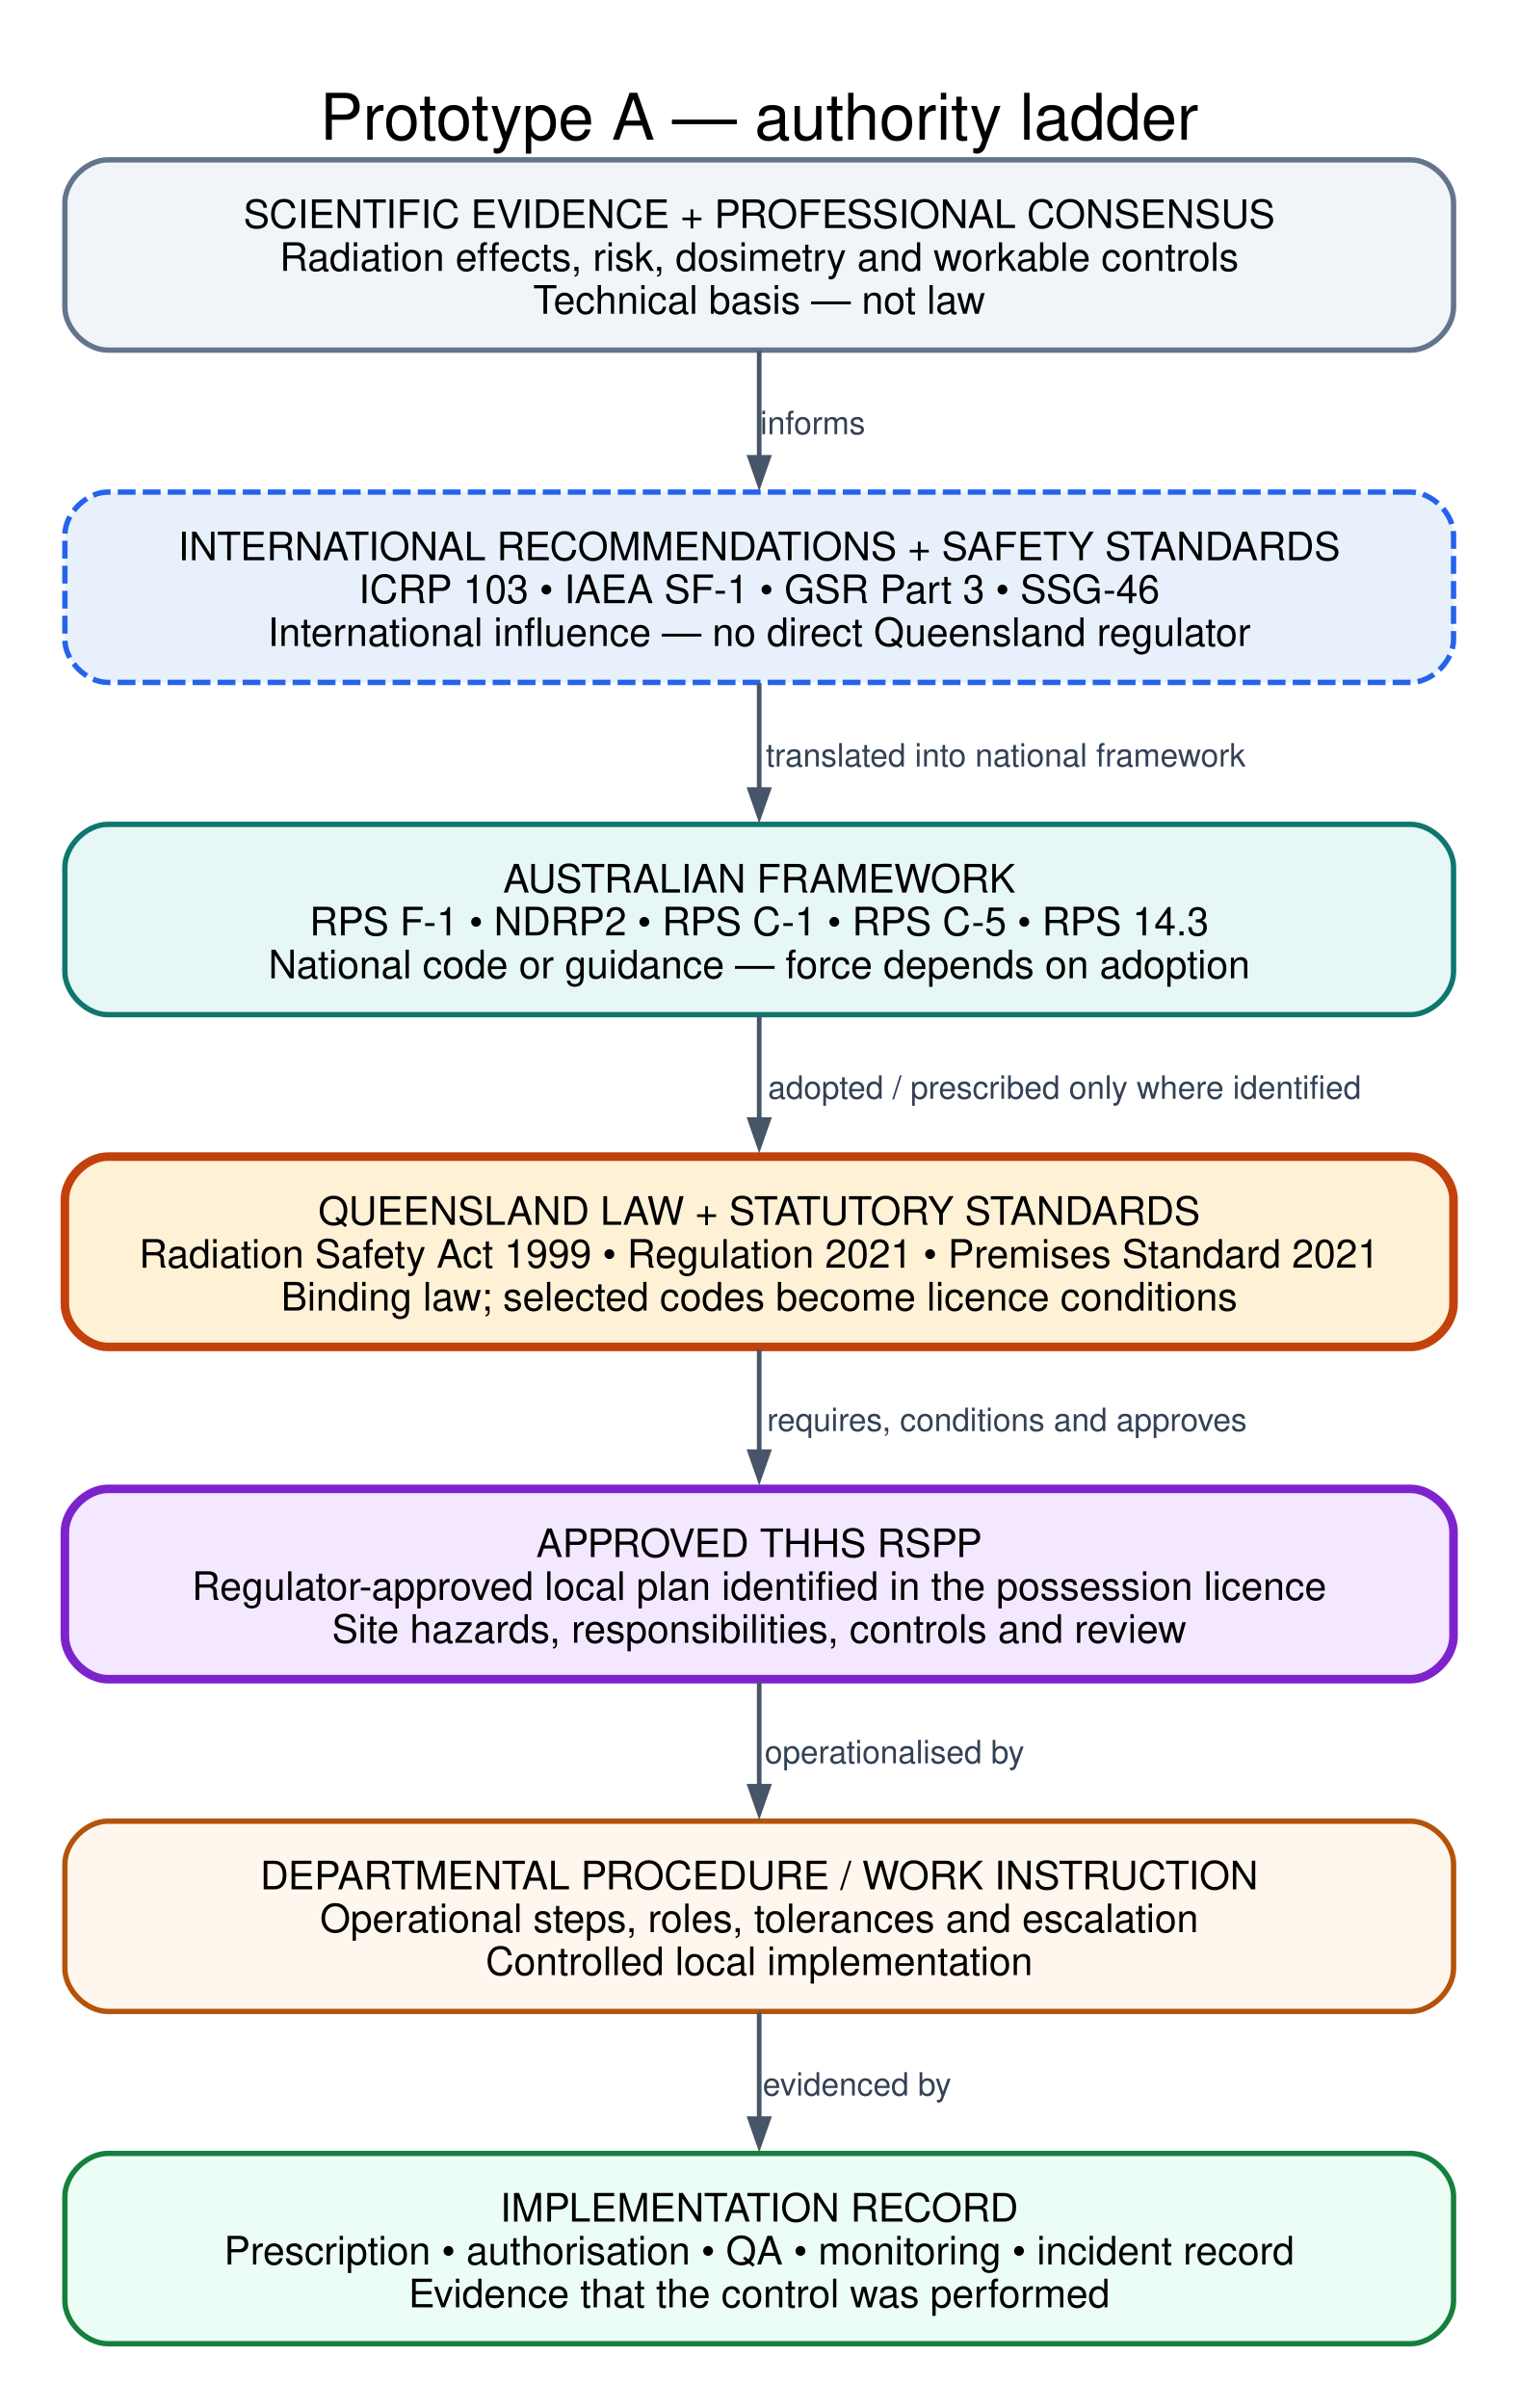
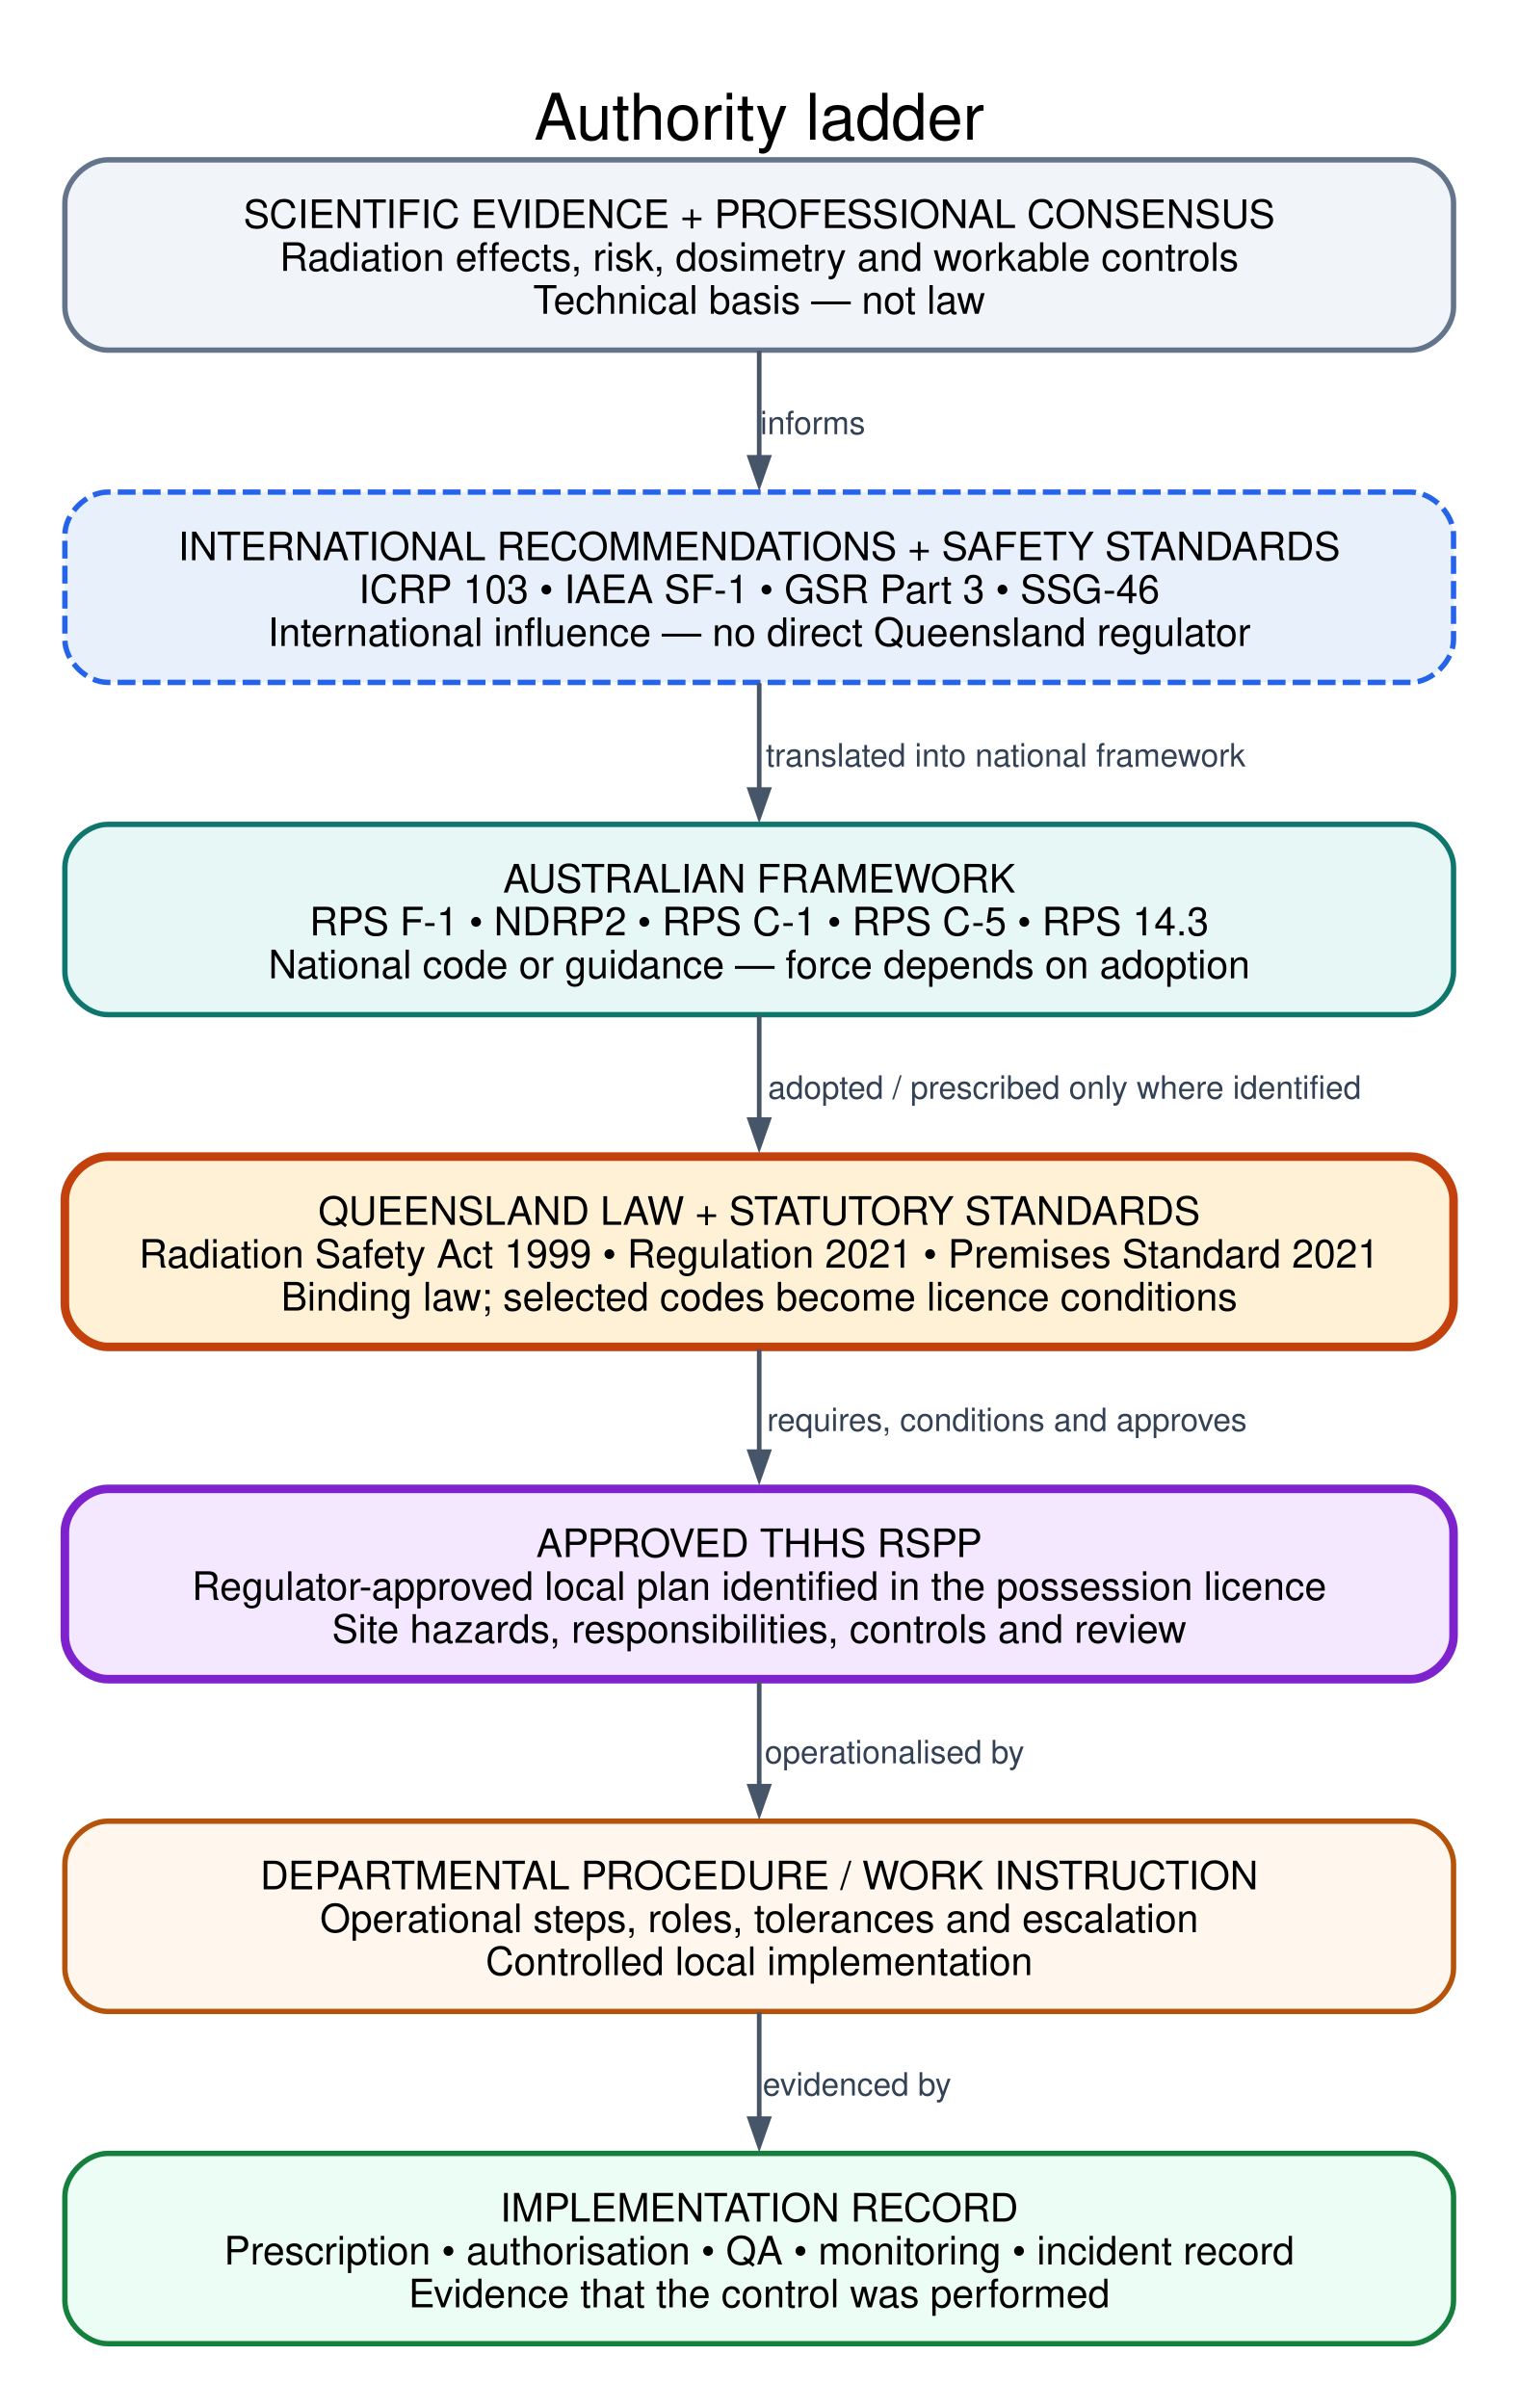
<svg xmlns="http://www.w3.org/2000/svg" width="425pt" height="674pt" viewBox="0.00 0.00 424.80 674.21">
  <g id="graph0" class="graph" transform="scale(1 1) rotate(0) translate(18 656.21)">
-     <text text-anchor="middle" x="194.4" y="-617.11" font-family="Helvetica,sans-Serif" font-size="18.00">Prototype A — authority ladder</text>
+     <text text-anchor="middle" x="194.4" y="-617.11" font-family="Helvetica,sans-Serif" font-size="18.00">Authority ladder</text>
    <g id="node1" class="node">
      <path fill="#f1f5f9" stroke="#64748b" stroke-width="1.5" d="M376.8,-611.46C376.8,-611.46 12,-611.46 12,-611.46 6,-611.46 0,-605.46 0,-599.46 0,-599.46 0,-570.18 0,-570.18 0,-564.18 6,-558.18 12,-558.18 12,-558.18 376.8,-558.18 376.8,-558.18 382.8,-558.18 388.8,-564.18 388.8,-570.18 388.8,-570.18 388.8,-599.46 388.8,-599.46 388.8,-605.46 382.8,-611.46 376.8,-611.46" />
      <text text-anchor="middle" x="194.4" y="-592.37" font-family="Helvetica,sans-Serif" font-size="11.00">SCIENTIFIC EVIDENCE + PROFESSIONAL CONSENSUS</text>
      <text text-anchor="middle" x="194.4" y="-580.37" font-family="Helvetica,sans-Serif" font-size="11.00">Radiation effects, risk, dosimetry and workable controls</text>
      <text text-anchor="middle" x="194.4" y="-568.37" font-family="Helvetica,sans-Serif" font-size="11.00">Technical basis — not law</text>
    </g>
    <g id="node2" class="node">
      <path fill="#e8f1fb" stroke="#2563eb" stroke-width="1.5" stroke-dasharray="5,2" d="M376.8,-518.43C376.8,-518.43 12,-518.43 12,-518.43 6,-518.43 0,-512.43 0,-506.43 0,-506.43 0,-477.15 0,-477.15 0,-471.15 6,-465.15 12,-465.15 12,-465.15 376.8,-465.15 376.8,-465.15 382.8,-465.15 388.8,-471.15 388.8,-477.15 388.8,-477.15 388.8,-506.43 388.8,-506.43 388.8,-512.43 382.8,-518.43 376.8,-518.43" />
      <text text-anchor="middle" x="194.4" y="-499.34" font-family="Helvetica,sans-Serif" font-size="11.00">INTERNATIONAL RECOMMENDATIONS + SAFETY STANDARDS</text>
      <text text-anchor="middle" x="194.4" y="-487.34" font-family="Helvetica,sans-Serif" font-size="11.00">ICRP 103 • IAEA SF-1 • GSR Part 3 • SSG-46</text>
      <text text-anchor="middle" x="194.4" y="-475.34" font-family="Helvetica,sans-Serif" font-size="11.00">International influence — no direct Queensland regulator</text>
    </g>
    <g id="edge1" class="edge">
      <path fill="none" stroke="#475569" stroke-width="1.3" d="M194.4,-557.98C194.4,-548.66 194.4,-537.97 194.4,-527.99" />
      <polygon fill="#475569" stroke="#475569" stroke-width="1.3" points="197.03,-528.16 194.4,-520.66 191.78,-528.16 197.03,-528.16" />
      <text text-anchor="middle" x="209.4" y="-534.63" font-family="Helvetica,sans-Serif" font-size="9.00" fill="#334155">informs</text>
    </g>
    <g id="node3" class="node">
      <path fill="#e6f7f5" stroke="#0f766e" stroke-width="1.5" d="M376.8,-425.4C376.8,-425.4 12,-425.4 12,-425.4 6,-425.4 0,-419.4 0,-413.4 0,-413.4 0,-384.12 0,-384.12 0,-378.12 6,-372.12 12,-372.12 12,-372.12 376.8,-372.12 376.8,-372.12 382.8,-372.12 388.8,-378.12 388.8,-384.12 388.8,-384.12 388.8,-413.4 388.8,-413.4 388.8,-419.4 382.8,-425.4 376.8,-425.4" />
      <text text-anchor="middle" x="194.4" y="-406.31" font-family="Helvetica,sans-Serif" font-size="11.00">AUSTRALIAN FRAMEWORK</text>
      <text text-anchor="middle" x="194.4" y="-394.31" font-family="Helvetica,sans-Serif" font-size="11.00">RPS F-1 • NDRP2 • RPS C-1 • RPS C-5 • RPS 14.3</text>
      <text text-anchor="middle" x="194.4" y="-382.31" font-family="Helvetica,sans-Serif" font-size="11.00">National code or guidance — force depends on adoption</text>
    </g>
    <g id="edge2" class="edge">
      <path fill="none" stroke="#475569" stroke-width="1.3" d="M194.4,-464.95C194.4,-455.63 194.4,-444.94 194.4,-434.96" />
      <polygon fill="#475569" stroke="#475569" stroke-width="1.3" points="197.03,-435.13 194.4,-427.63 191.78,-435.13 197.03,-435.13" />
      <text text-anchor="middle" x="263.4" y="-441.6" font-family="Helvetica,sans-Serif" font-size="9.00" fill="#334155">translated into national framework</text>
    </g>
    <g id="node4" class="node">
      <path fill="#fff1d6" stroke="#c2410c" stroke-width="2.4" d="M376.8,-332.37C376.8,-332.37 12,-332.37 12,-332.37 6,-332.37 0,-326.37 0,-320.37 0,-320.37 0,-291.09 0,-291.09 0,-285.09 6,-279.09 12,-279.09 12,-279.09 376.8,-279.09 376.8,-279.09 382.8,-279.09 388.8,-285.09 388.8,-291.09 388.8,-291.09 388.8,-320.37 388.8,-320.37 388.8,-326.37 382.8,-332.37 376.8,-332.37" />
      <text text-anchor="middle" x="194.4" y="-313.28" font-family="Helvetica,sans-Serif" font-size="11.00">QUEENSLAND LAW + STATUTORY STANDARDS</text>
      <text text-anchor="middle" x="194.4" y="-301.28" font-family="Helvetica,sans-Serif" font-size="11.00">Radiation Safety Act 1999 • Regulation 2021 • Premises Standard 2021</text>
      <text text-anchor="middle" x="194.4" y="-289.28" font-family="Helvetica,sans-Serif" font-size="11.00">Binding law; selected codes become licence conditions</text>
    </g>
    <g id="edge3" class="edge">
      <path fill="none" stroke="#475569" stroke-width="1.3" d="M194.4,-371.92C194.4,-362.76 194.4,-352.28 194.4,-342.44" />
      <polygon fill="#475569" stroke="#475569" stroke-width="1.3" points="197.03,-342.74 194.4,-335.24 191.78,-342.74 197.03,-342.74" />
      <text text-anchor="middle" x="279.9" y="-348.57" font-family="Helvetica,sans-Serif" font-size="9.00" fill="#334155">adopted / prescribed only where identified</text>
    </g>
    <g id="node5" class="node">
      <path fill="#f3e8ff" stroke="#7e22ce" stroke-width="2.4" d="M376.8,-239.34C376.8,-239.34 12,-239.34 12,-239.34 6,-239.34 0,-233.34 0,-227.34 0,-227.34 0,-198.06 0,-198.06 0,-192.06 6,-186.06 12,-186.06 12,-186.06 376.8,-186.06 376.8,-186.06 382.8,-186.06 388.8,-192.06 388.8,-198.06 388.8,-198.06 388.8,-227.34 388.8,-227.34 388.8,-233.34 382.8,-239.34 376.8,-239.34" />
      <text text-anchor="middle" x="194.4" y="-220.25" font-family="Helvetica,sans-Serif" font-size="11.00">APPROVED THHS RSPP</text>
      <text text-anchor="middle" x="194.4" y="-208.25" font-family="Helvetica,sans-Serif" font-size="11.00">Regulator-approved local plan identified in the possession licence</text>
      <text text-anchor="middle" x="194.4" y="-196.25" font-family="Helvetica,sans-Serif" font-size="11.00">Site hazards, responsibilities, controls and review</text>
    </g>
    <g id="edge4" class="edge">
      <path fill="none" stroke="#475569" stroke-width="1.3" d="M194.4,-278.4C194.4,-269.42 194.4,-259.22 194.4,-249.62" />
      <polygon fill="#475569" stroke="#475569" stroke-width="1.3" points="197.03,-249.75 194.4,-242.25 191.78,-249.75 197.03,-249.75" />
      <text text-anchor="middle" x="263.77" y="-255.54" font-family="Helvetica,sans-Serif" font-size="9.00" fill="#334155">requires, conditions and approves</text>
    </g>
    <g id="node6" class="node">
      <path fill="#fff7ed" stroke="#b45309" stroke-width="1.5" d="M376.8,-146.31C376.8,-146.31 12,-146.31 12,-146.31 6,-146.31 0,-140.31 0,-134.31 0,-134.31 0,-105.03 0,-105.03 0,-99.03 6,-93.03 12,-93.03 12,-93.03 376.8,-93.03 376.8,-93.03 382.8,-93.03 388.8,-99.03 388.8,-105.03 388.8,-105.03 388.8,-134.31 388.8,-134.31 388.8,-140.31 382.8,-146.31 376.8,-146.31" />
      <text text-anchor="middle" x="194.4" y="-127.22" font-family="Helvetica,sans-Serif" font-size="11.00">DEPARTMENTAL PROCEDURE / WORK INSTRUCTION</text>
      <text text-anchor="middle" x="194.4" y="-115.22" font-family="Helvetica,sans-Serif" font-size="11.00">Operational steps, roles, tolerances and escalation</text>
      <text text-anchor="middle" x="194.4" y="-103.22" font-family="Helvetica,sans-Serif" font-size="11.00">Controlled local implementation</text>
    </g>
    <g id="edge5" class="edge">
      <path fill="none" stroke="#475569" stroke-width="1.3" d="M194.4,-185.37C194.4,-176.23 194.4,-165.83 194.4,-156.09" />
      <polygon fill="#475569" stroke="#475569" stroke-width="1.3" points="197.03,-156.09 194.4,-148.59 191.78,-156.09 197.03,-156.09" />
      <text text-anchor="middle" x="232.28" y="-162.51" font-family="Helvetica,sans-Serif" font-size="9.00" fill="#334155">operationalised by</text>
    </g>
    <g id="node7" class="node">
      <path fill="#ecfdf5" stroke="#15803d" stroke-width="1.5" d="M376.8,-53.28C376.8,-53.28 12,-53.28 12,-53.28 6,-53.28 0,-47.28 0,-41.28 0,-41.28 0,-12 0,-12 0,-6 6,0 12,0 12,0 376.8,0 376.8,0 382.8,0 388.8,-6 388.8,-12 388.8,-12 388.8,-41.28 388.8,-41.28 388.8,-47.28 382.8,-53.28 376.8,-53.28" />
      <text text-anchor="middle" x="194.4" y="-34.19" font-family="Helvetica,sans-Serif" font-size="11.00">IMPLEMENTATION RECORD</text>
      <text text-anchor="middle" x="194.4" y="-22.19" font-family="Helvetica,sans-Serif" font-size="11.00">Prescription • authorisation • QA • monitoring • incident record</text>
      <text text-anchor="middle" x="194.4" y="-10.19" font-family="Helvetica,sans-Serif" font-size="11.00">Evidence that the control was performed</text>
    </g>
    <g id="edge6" class="edge">
      <path fill="none" stroke="#475569" stroke-width="1.3" d="M194.4,-92.83C194.4,-83.51 194.4,-72.82 194.4,-62.84" />
      <polygon fill="#475569" stroke="#475569" stroke-width="1.3" points="197.03,-63.01 194.4,-55.51 191.78,-63.01 197.03,-63.01" />
      <text text-anchor="middle" x="221.78" y="-69.48" font-family="Helvetica,sans-Serif" font-size="9.00" fill="#334155">evidenced by</text>
    </g>
  </g>
</svg>
